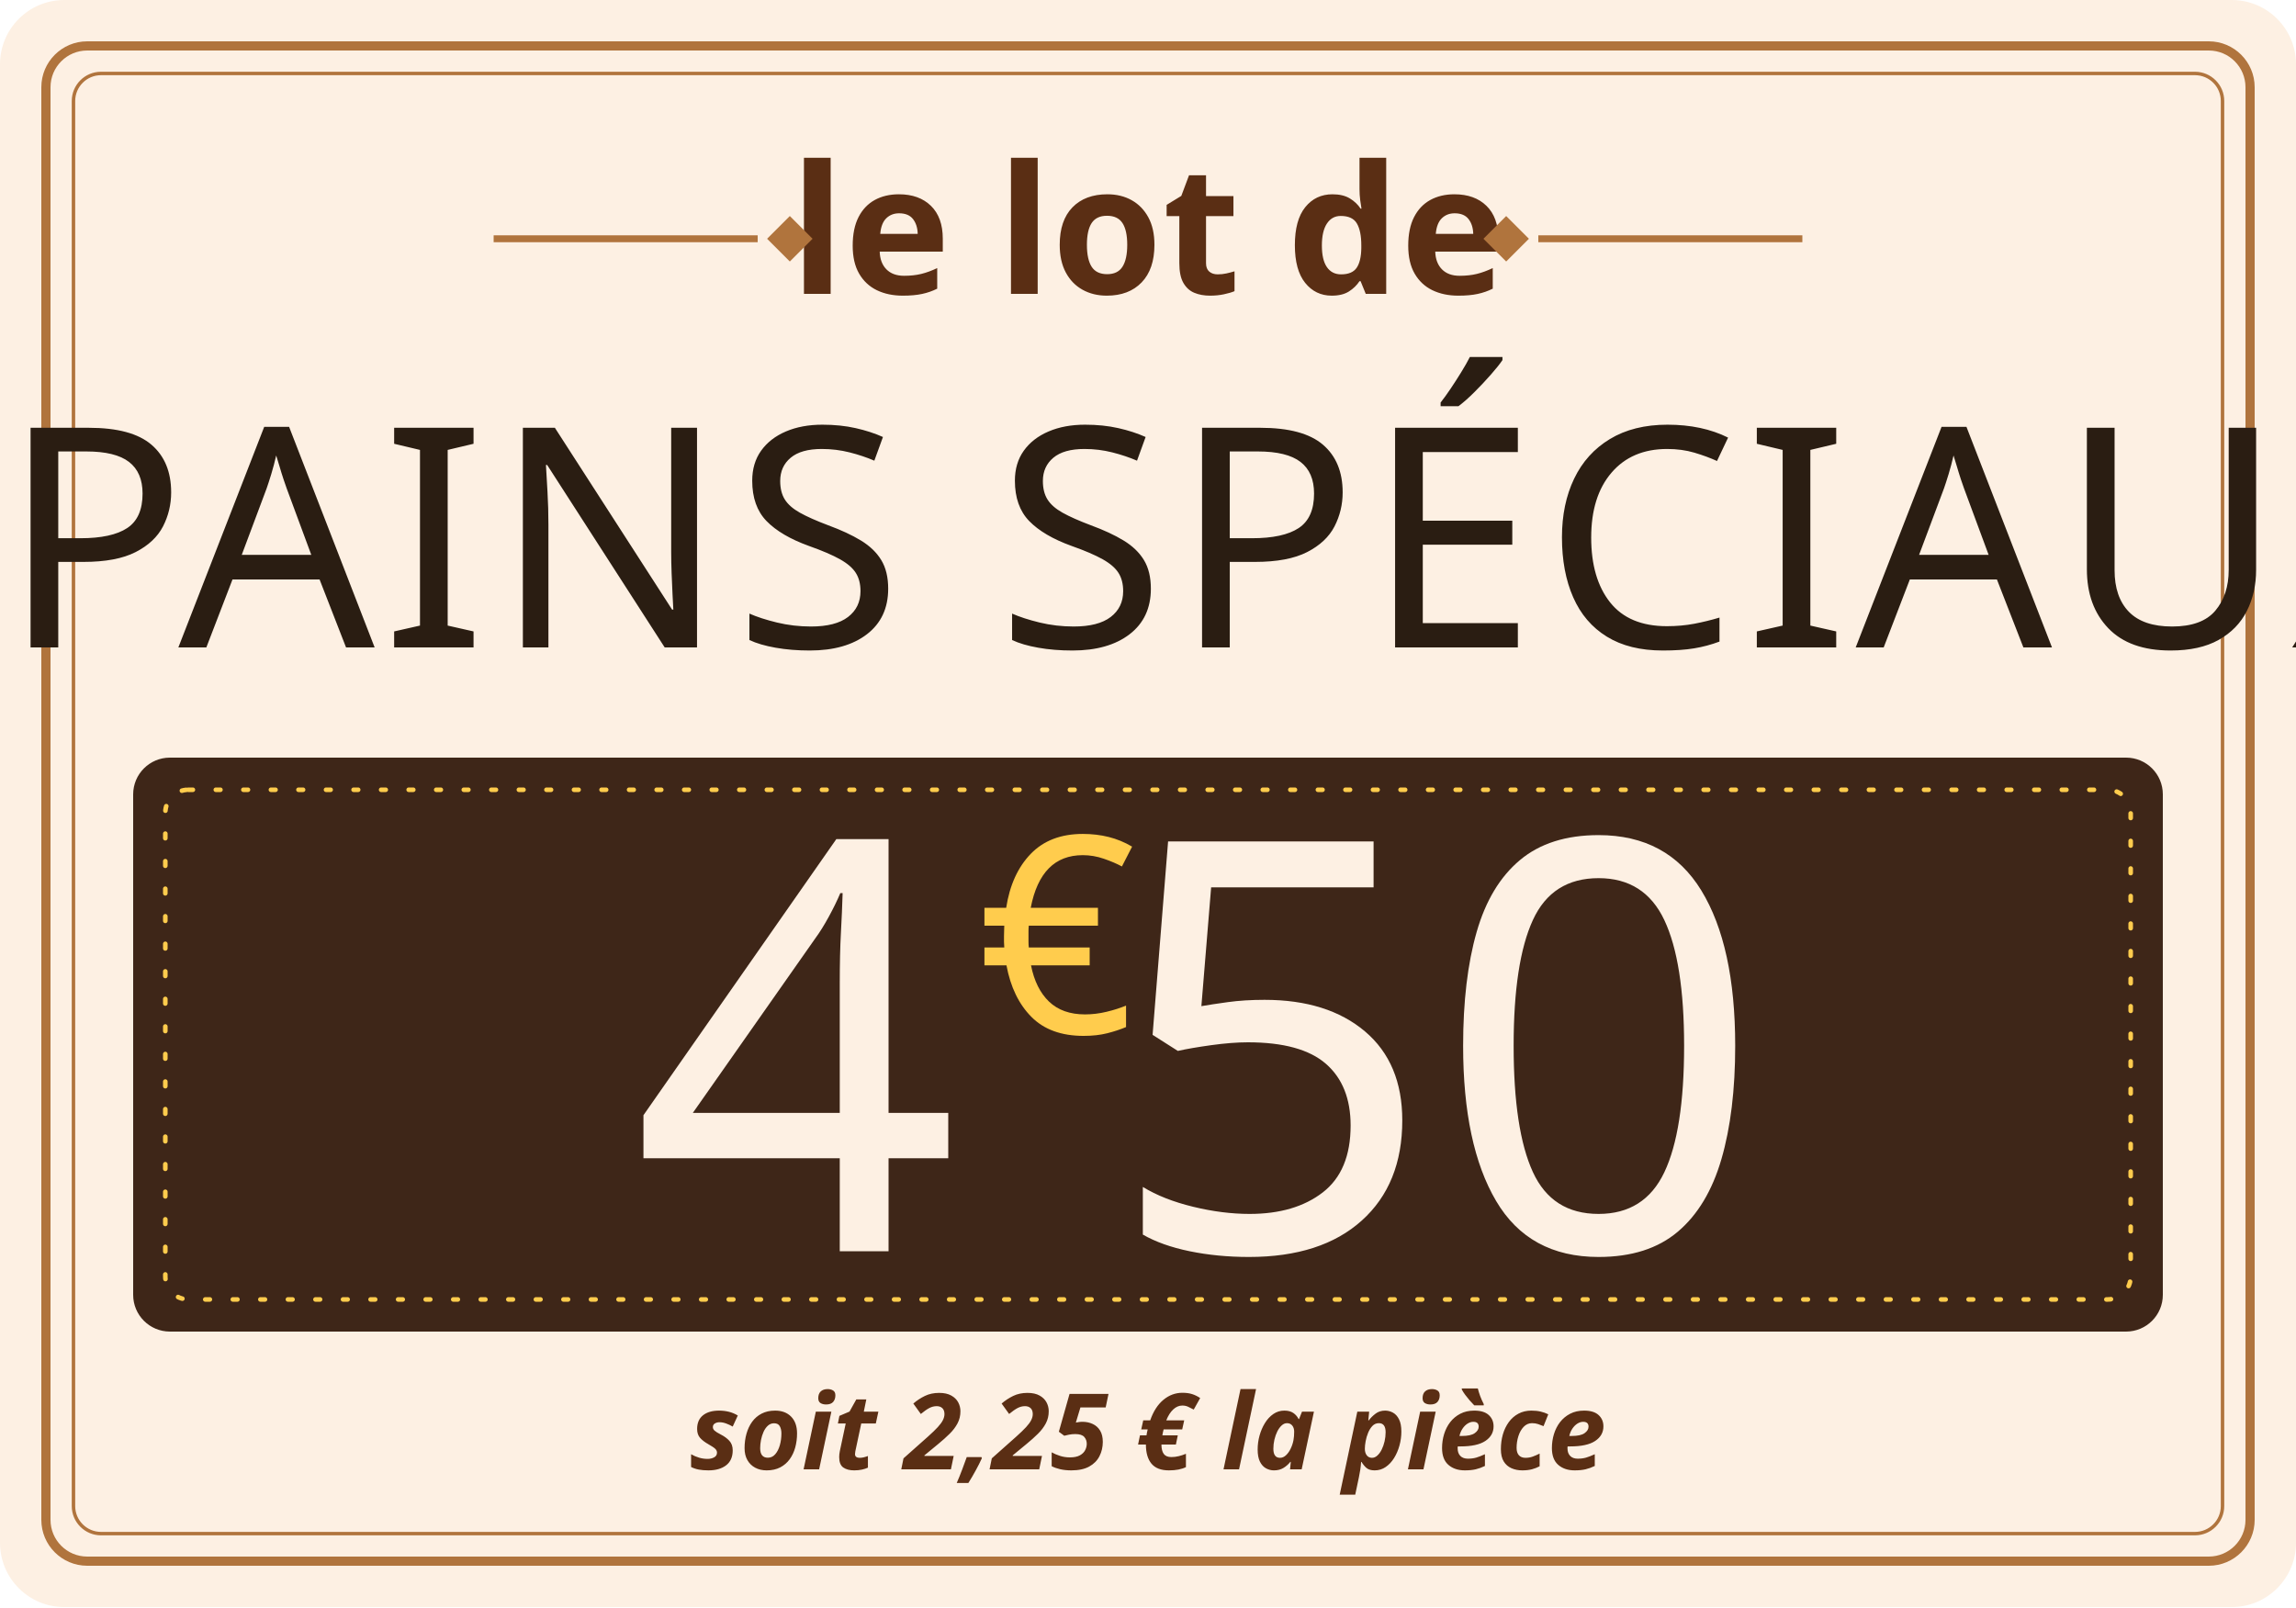
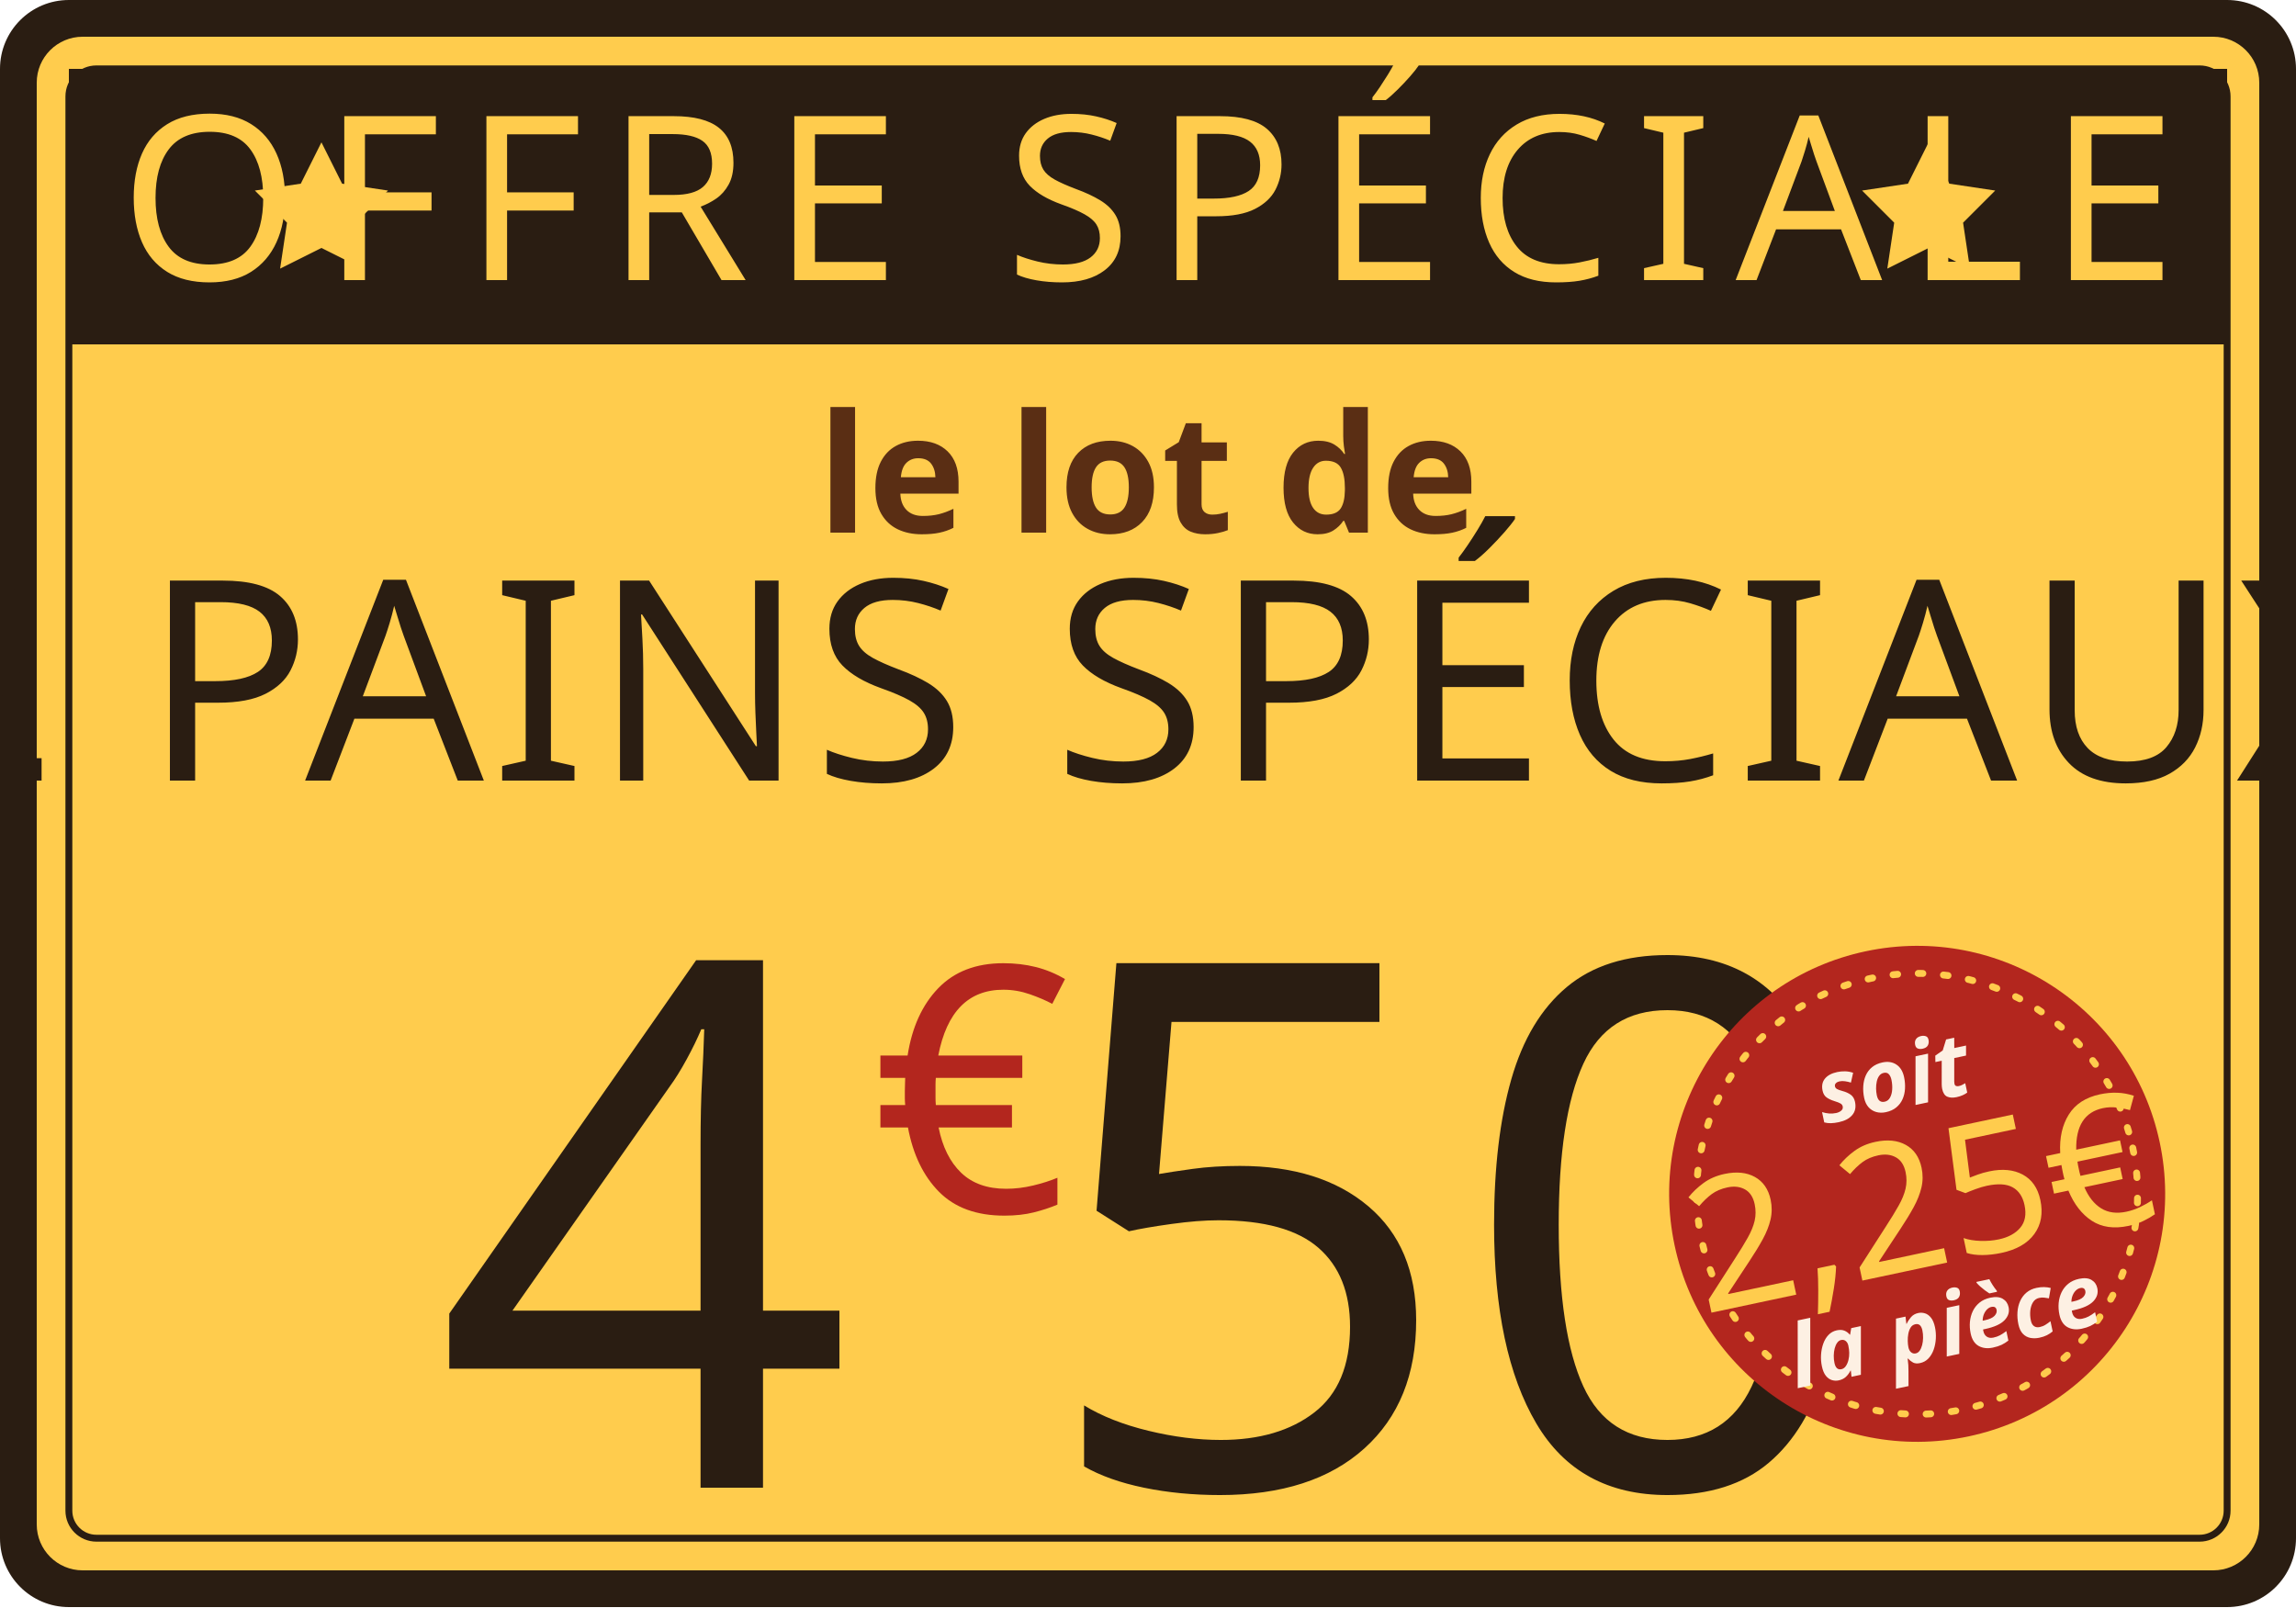
<svg xmlns="http://www.w3.org/2000/svg" width="100mm" height="70mm" viewBox="0 0 1000 700">
  <g id="Fond">
-     <rect x="0" y="0" width="1000" height="700" rx="28" fill="#fdf0e3" />
+     <rect x="0" y="0" width="1000" height="700" rx="30" fill="#2a1d12" />
+     <rect x="16" y="16" width="968" height="668" rx="20" fill="#ffcc4d" />
+     <rect x="30" y="30" width="940" height="640" rx="12" fill="none" stroke="#2a1d12" stroke-width="3" />
  </g>
-   <g id="Cadre">
-     <rect x="20" y="20" width="960" height="660" rx="18" fill="none" stroke="#b0743d" stroke-width="4" />
-     <rect x="32" y="32" width="936" height="636" rx="12" fill="none" stroke="#b0743d" stroke-width="1.5" />
+   <g id="Bandeau_offre">
+     <rect x="30" y="30" width="940" height="120" fill="#2a1d12" />
+     <text x="500" y="122" text-anchor="middle" font-family="Bebas Neue" font-size="100" letter-spacing="10" fill="#ffcc4d">OFFRE SPÉCIALE</text>
+     <path d="M150 90 l9 18 20 3 -14 14 3 20 -18 -9 -18 9 3 -20 -14 -14 20 -3 z" transform="translate(-10 -28)" fill="#ffcc4d" />
+     <path d="M850 90 l9 18 20 3 -14 14 3 20 -18 -9 -18 9 3 -20 -14 -14 20 -3 z" transform="translate(-10 -28)" fill="#ffcc4d" />
  </g>
  <g id="Titre">
-     <text x="500" y="128" text-anchor="middle" font-family="Dancing Script" font-weight="700" font-size="78" fill="#5a2e14">le lot de</text>
-     <line x1="215" y1="104" x2="330" y2="104" stroke="#b0743d" stroke-width="3" />
-     <line x1="670" y1="104" x2="785" y2="104" stroke="#b0743d" stroke-width="3" />
-     <rect x="337" y="97" width="14" height="14" fill="#b0743d" transform="rotate(45 344 104)" />
-     <rect x="649" y="97" width="14" height="14" fill="#b0743d" transform="rotate(45 656 104)" />
-     <text x="500" y="282" text-anchor="middle" font-family="Bebas Neue" font-size="134" letter-spacing="3" fill="#2a1d12">
-       <tspan fill="#b0743d">2 </tspan>PAINS SPÉCIAUX</text>
-   </g>
-   <g id="Bandeau_prix">
-     <rect x="58" y="330" width="884" height="250" rx="16" fill="#3e2618" />
-     <rect x="72" y="344" width="856" height="222" rx="10" fill="none" stroke="#ffcc4d" stroke-width="2" stroke-dasharray="2 10" stroke-linecap="round" />
+     <text x="500" y="232" text-anchor="middle" font-family="Dancing Script" font-weight="700" font-size="72" fill="#5a2e14">le lot de</text>
+     <text x="500" y="340" text-anchor="middle" font-family="Bebas Neue" font-size="122" letter-spacing="3" fill="#2a1d12">2 PAINS SPÉCIAUX</text>
  </g>
  <g id="Prix">
-     <text x="418" y="545" text-anchor="end" font-family="Bebas Neue" font-size="250" fill="#fdf0e3">4</text>
-     <text x="426" y="450" font-family="Bebas Neue" font-size="120" fill="#ffcc4d">€</text>
-     <text x="482" y="545" font-family="Bebas Neue" font-size="250" fill="#fdf0e3">50</text>
+     <text x="372" y="648" text-anchor="end" font-family="Bebas Neue" font-size="320" fill="#2a1d12">4</text>
+     <text x="380" y="528" font-family="Bebas Neue" font-size="150" fill="#b3261e">€</text>
+     <text x="452" y="648" font-family="Bebas Neue" font-size="320" fill="#2a1d12">50</text>
  </g>
-   <g id="Prix_unitaire">
-     <text x="500" y="640" text-anchor="middle" font-family="Crimson Pro" font-style="italic" font-weight="600" font-size="46" fill="#5a2e14">soit 2,25 € la pièce</text>
+   <g id="Pastille_prix_unitaire" transform="rotate(-12 835 520)">
+     <circle cx="835" cy="520" r="108" fill="#b3261e" />
+     <circle cx="835" cy="520" r="96" fill="none" stroke="#ffcc4d" stroke-width="3" stroke-dasharray="2 9" stroke-linecap="round" />
+     <text x="835" y="482" text-anchor="middle" font-family="Crimson Pro" font-style="italic" font-weight="600" font-size="38" fill="#fdf0e3">soit</text>
+     <text x="835" y="552" text-anchor="middle" font-family="Bebas Neue" font-size="80" fill="#ffcc4d">2,25€</text>
+     <text x="835" y="592" text-anchor="middle" font-family="Crimson Pro" font-style="italic" font-weight="600" font-size="38" fill="#fdf0e3">la pièce</text>
  </g>
</svg>
